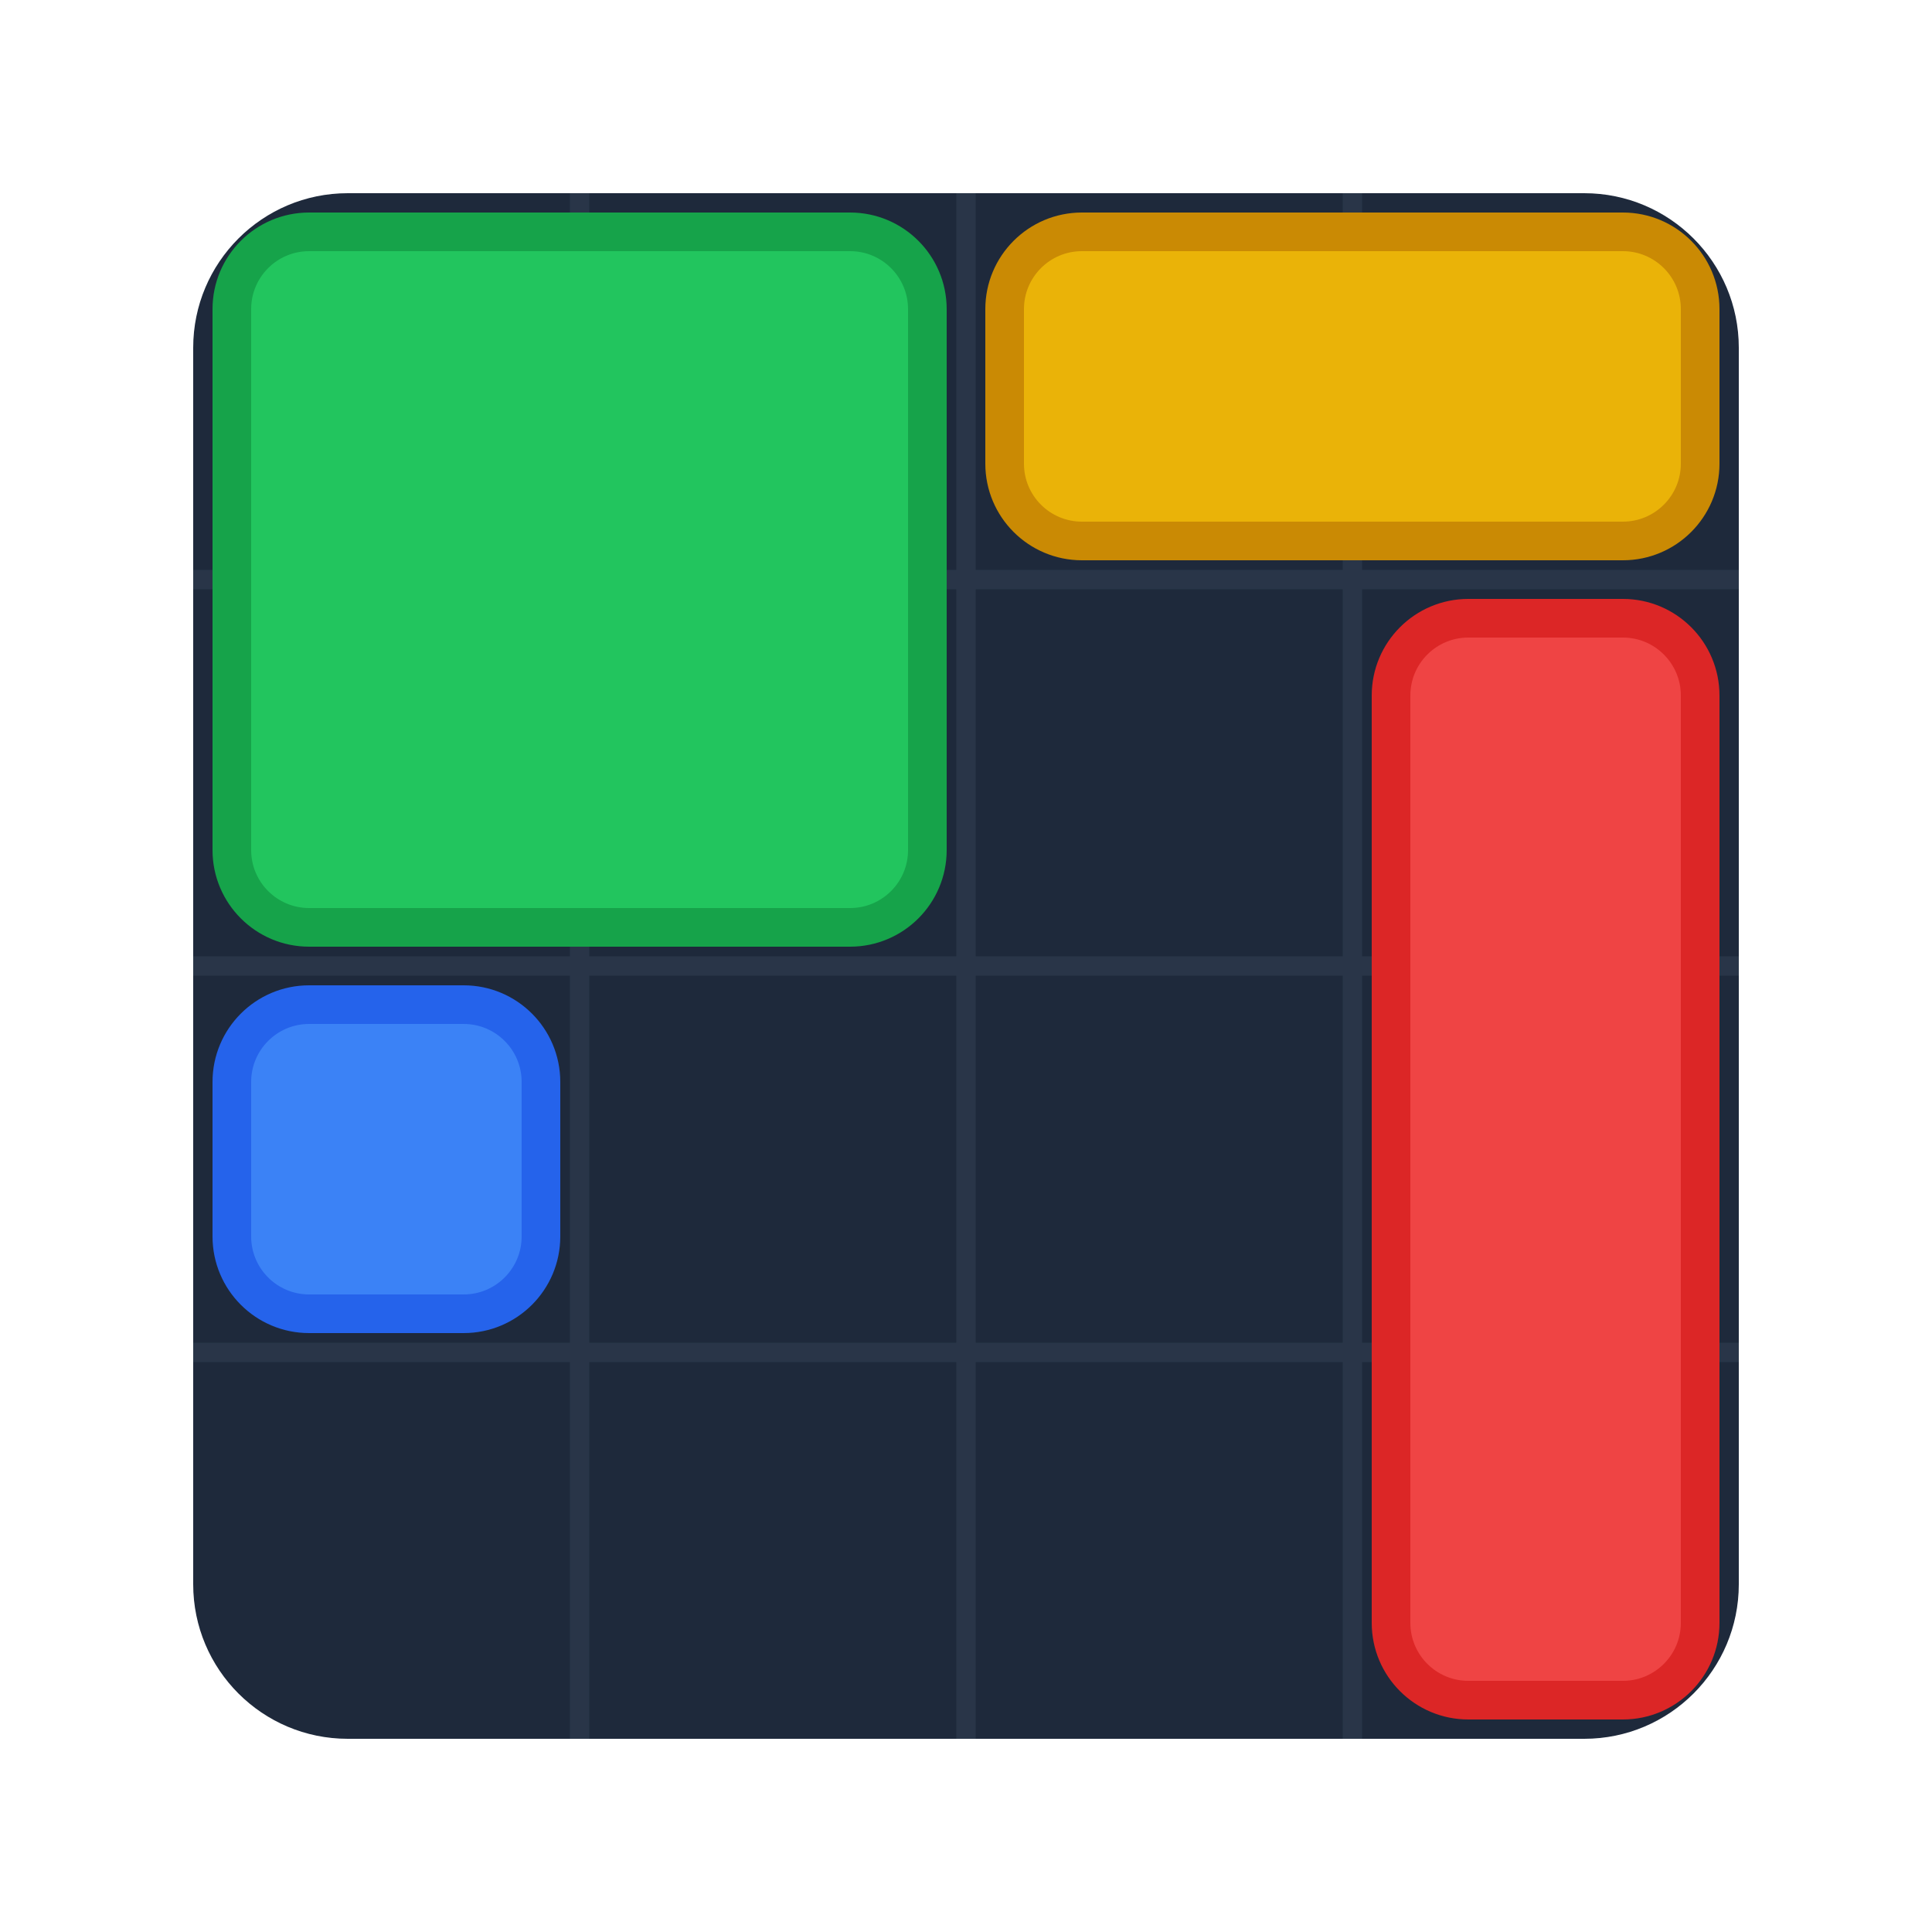
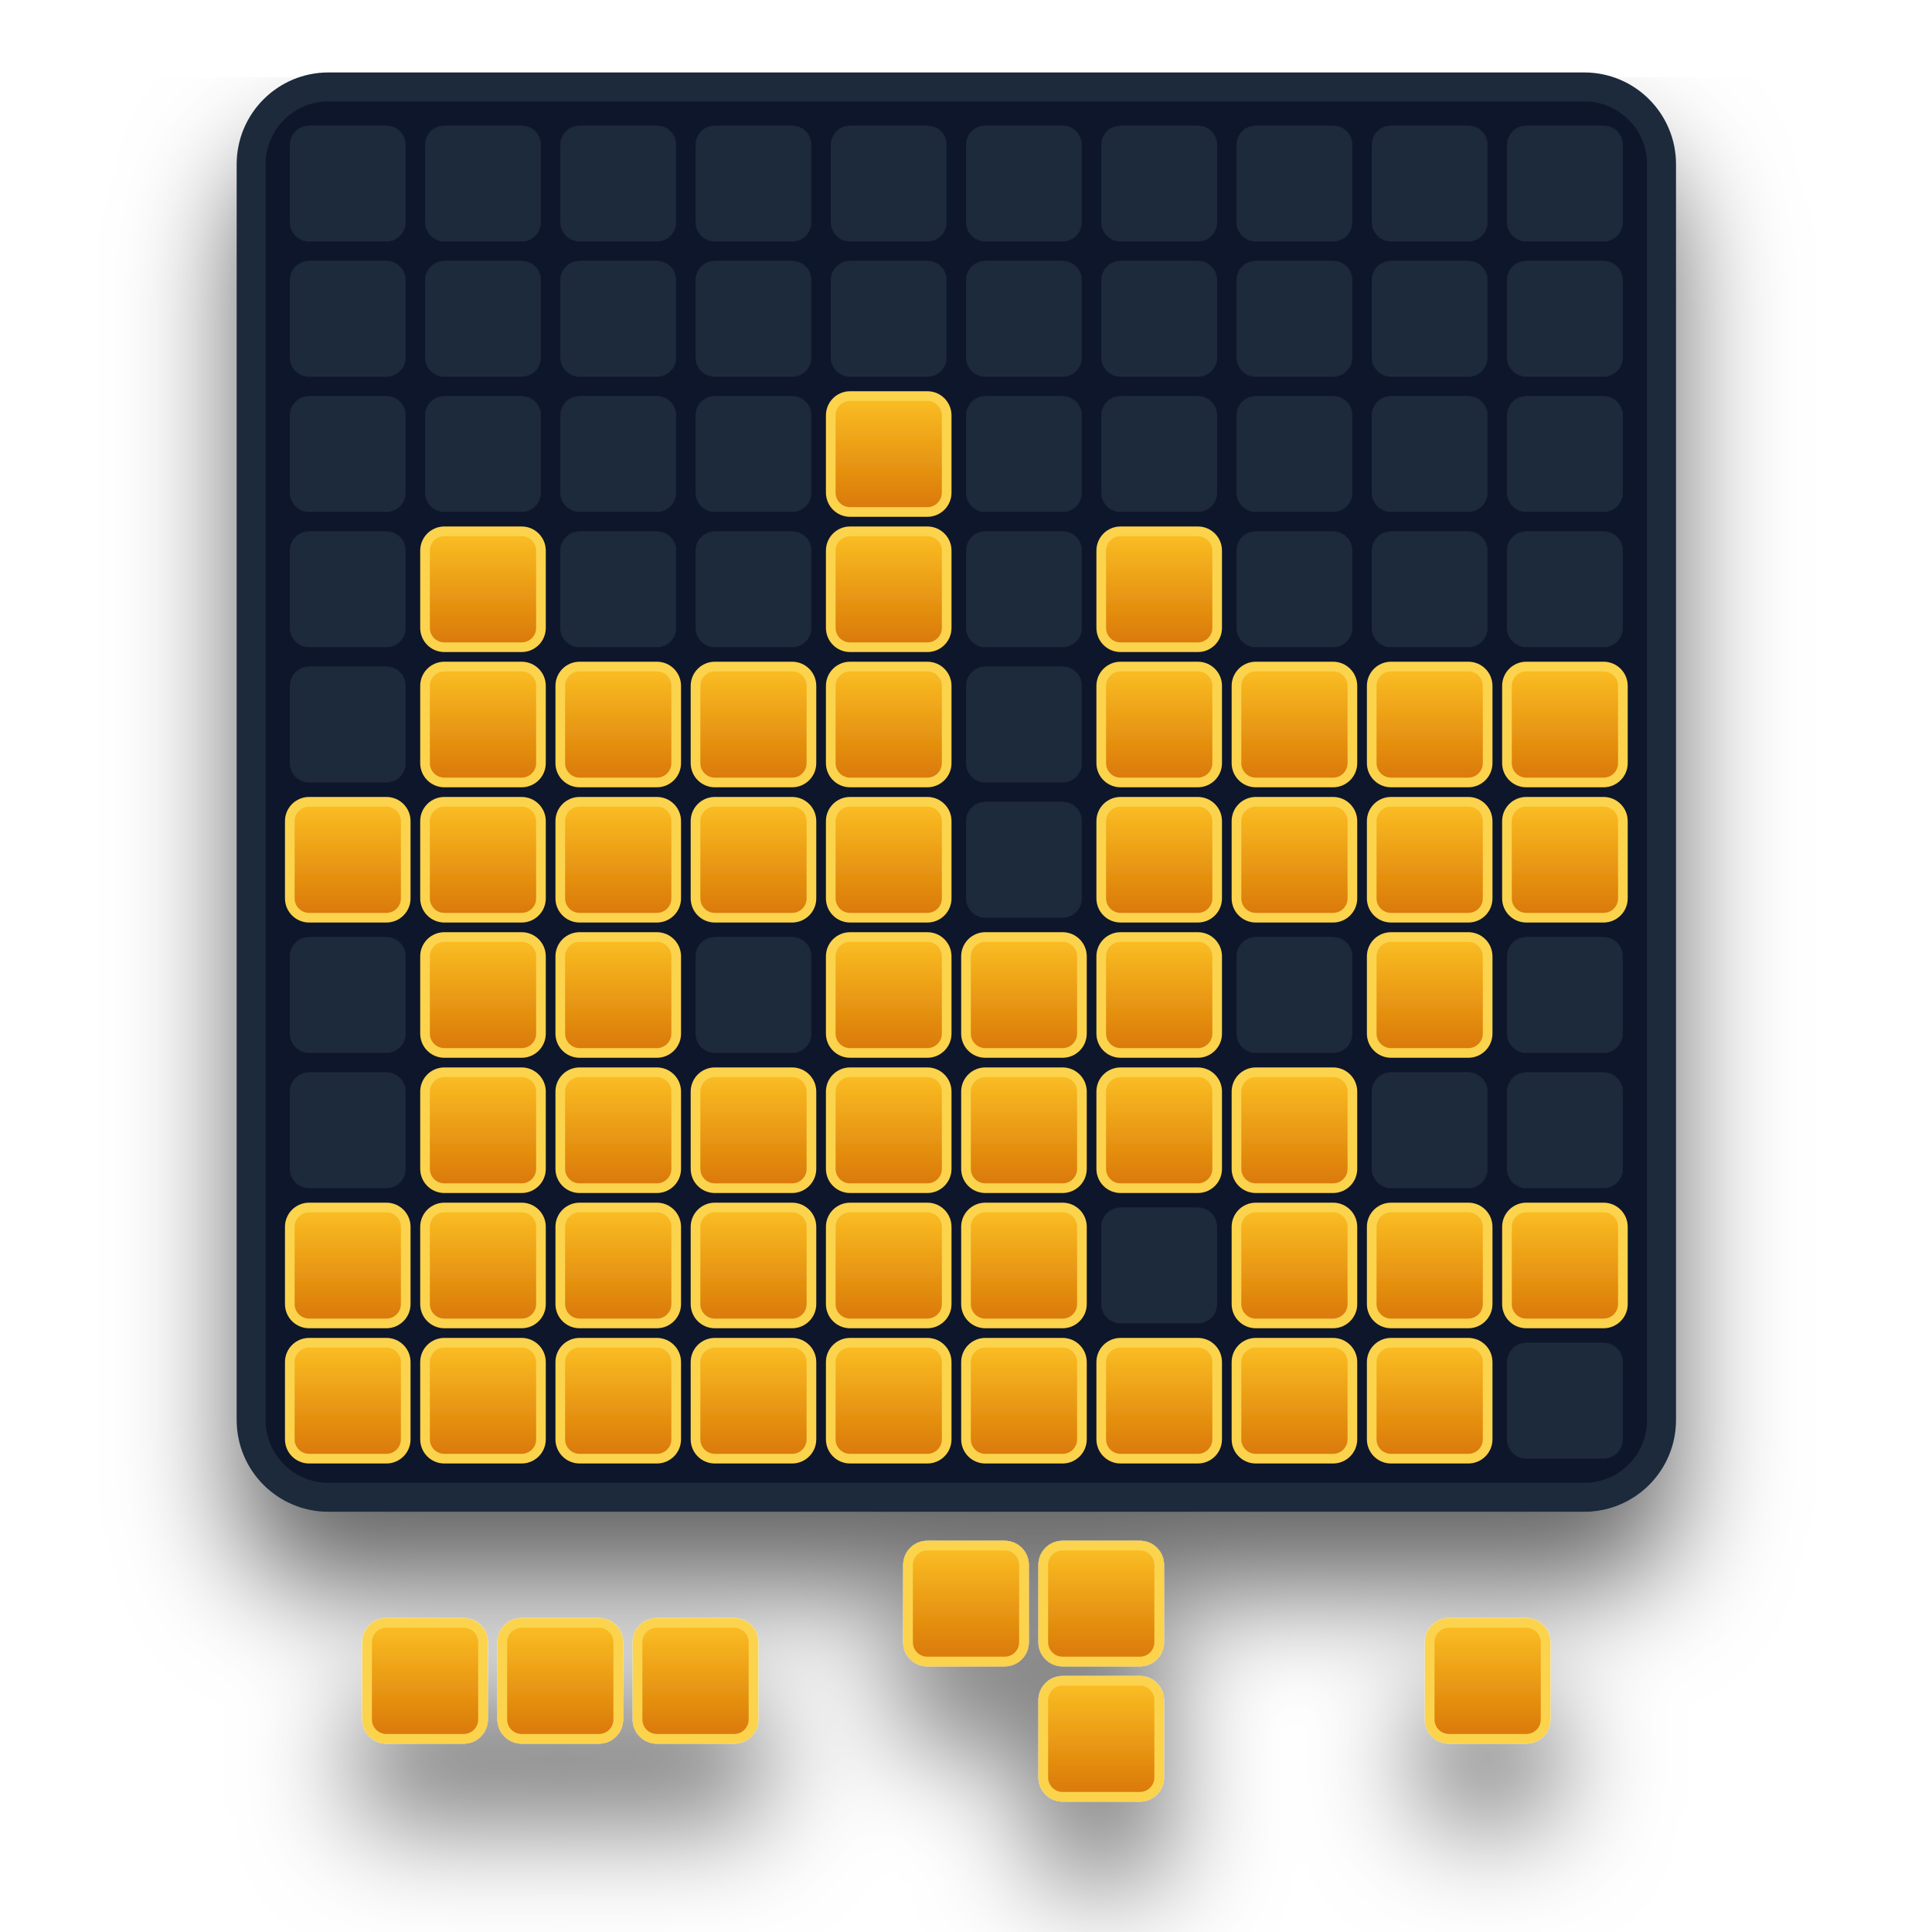
<svg xmlns="http://www.w3.org/2000/svg" width="110" height="110" viewBox="0 0 100 100">
-   <rect x="10" y="10" width="80" height="80" rx="8" fill="#1e293b" />
-   <g stroke="#334155" stroke-width="1" opacity="0.5">
-     <line x1="10" y1="30" x2="90" y2="30" />
-     <line x1="10" y1="50" x2="90" y2="50" />
-     <line x1="10" y1="70" x2="90" y2="70" />
-     <line x1="30" y1="10" x2="30" y2="90" />
-     <line x1="50" y1="10" x2="50" y2="90" />
-     <line x1="70" y1="10" x2="70" y2="90" />
+   <defs>
+     <pattern id="grid" width="7" height="7" patternUnits="userSpaceOnUse" patternTransform="translate(15, 6.5)">
+       <rect width="6" height="6" rx="1" fill="#1e293b" />
+     </pattern>
+     <linearGradient id="b-orange" x1="0%" y1="0%" x2="0%" y2="100%">
+       <stop offset="0%" stop-color="#fbbf24" />
+       <stop offset="100%" stop-color="#d97706" />
+     </linearGradient>
+     <filter id="b-shadow" x="-20%" y="-20%" width="140%" height="140%">
+       <feDropShadow dx="0" dy="4" stdDeviation="3" flood-color="#000" flood-opacity="0.6" />
+     </filter>
+   </defs>
+   <g filter="url(#b-shadow)">
+     <rect x="13" y="4.5" width="73" height="73" rx="4" fill="#0f172a" stroke="#1e293b" stroke-width="1.5" />
+     <rect x="15" y="6.5" width="69" height="69" fill="url(#grid)" />
+     <g fill="url(#b-orange)" stroke="#fcd34d" stroke-width="0.5">
+       <rect x="15" y="69.5" width="6" height="6" rx="1" />
+       <rect x="22" y="69.5" width="6" height="6" rx="1" />
+       <rect x="29" y="69.5" width="6" height="6" rx="1" />
+       <rect x="36" y="69.5" width="6" height="6" rx="1" />
+       <rect x="43" y="69.5" width="6" height="6" rx="1" />
+       <rect x="50" y="69.5" width="6" height="6" rx="1" />
+       <rect x="57" y="69.5" width="6" height="6" rx="1" />
+       <rect x="64" y="69.5" width="6" height="6" rx="1" />
+       <rect x="71" y="69.5" width="6" height="6" rx="1" />
+       <rect x="15" y="62.5" width="6" height="6" rx="1" />
+       <rect x="22" y="62.5" width="6" height="6" rx="1" />
+       <rect x="29" y="62.5" width="6" height="6" rx="1" />
+       <rect x="36" y="62.5" width="6" height="6" rx="1" />
+       <rect x="43" y="62.5" width="6" height="6" rx="1" />
+       <rect x="50" y="62.5" width="6" height="6" rx="1" />
+       <rect x="64" y="62.5" width="6" height="6" rx="1" />
+       <rect x="71" y="62.5" width="6" height="6" rx="1" />
+       <rect x="78" y="62.5" width="6" height="6" rx="1" />
+       <rect x="22" y="55.5" width="6" height="6" rx="1" />
+       <rect x="29" y="55.5" width="6" height="6" rx="1" />
+       <rect x="36" y="55.5" width="6" height="6" rx="1" />
+       <rect x="43" y="55.5" width="6" height="6" rx="1" />
+       <rect x="50" y="55.5" width="6" height="6" rx="1" />
+       <rect x="57" y="55.5" width="6" height="6" rx="1" />
+       <rect x="64" y="55.5" width="6" height="6" rx="1" />
+       <rect x="22" y="48.5" width="6" height="6" rx="1" />
+       <rect x="29" y="48.5" width="6" height="6" rx="1" />
+       <rect x="43" y="48.5" width="6" height="6" rx="1" />
+       <rect x="50" y="48.5" width="6" height="6" rx="1" />
+       <rect x="57" y="48.5" width="6" height="6" rx="1" />
+       <rect x="71" y="48.5" width="6" height="6" rx="1" />
+       <rect x="15" y="41.5" width="6" height="6" rx="1" />
+       <rect x="22" y="41.5" width="6" height="6" rx="1" />
+       <rect x="29" y="41.5" width="6" height="6" rx="1" />
+       <rect x="36" y="41.5" width="6" height="6" rx="1" />
+       <rect x="43" y="41.5" width="6" height="6" rx="1" />
+       <rect x="57" y="41.5" width="6" height="6" rx="1" />
+       <rect x="64" y="41.5" width="6" height="6" rx="1" />
+       <rect x="71" y="41.5" width="6" height="6" rx="1" />
+       <rect x="78" y="41.5" width="6" height="6" rx="1" />
+       <rect x="22" y="34.5" width="6" height="6" rx="1" />
+       <rect x="29" y="34.5" width="6" height="6" rx="1" />
+       <rect x="36" y="34.5" width="6" height="6" rx="1" />
+       <rect x="43" y="34.5" width="6" height="6" rx="1" />
+       <rect x="57" y="34.5" width="6" height="6" rx="1" />
+       <rect x="64" y="34.5" width="6" height="6" rx="1" />
+       <rect x="71" y="34.5" width="6" height="6" rx="1" />
+       <rect x="78" y="34.5" width="6" height="6" rx="1" />
+       <rect x="22" y="27.5" width="6" height="6" rx="1" />
+       <rect x="43" y="27.5" width="6" height="6" rx="1" />
+       <rect x="57" y="27.5" width="6" height="6" rx="1" />
+       <rect x="43" y="20.5" width="6" height="6" rx="1" />
+     </g>
+     <g fill="url(#b-orange)" stroke="#fcd34d" stroke-width="0.5">
+       <rect x="19" y="84" width="6" height="6" rx="1" />
+       <rect x="26" y="84" width="6" height="6" rx="1" />
+       <rect x="33" y="84" width="6" height="6" rx="1" />
+       <rect x="47" y="80" width="6" height="6" rx="1" />
+       <rect x="54" y="80" width="6" height="6" rx="1" />
+       <rect x="54" y="87" width="6" height="6" rx="1" />
+       <rect x="74" y="84" width="6" height="6" rx="1" />
+     </g>
  </g>
-   <rect x="12" y="12" width="36" height="36" rx="4" fill="#22c55e" stroke="#16a34a" stroke-width="2" />
-   <rect x="52" y="12" width="36" height="16" rx="4" fill="#eab308" stroke="#ca8a04" stroke-width="2" />
-   <rect x="72" y="32" width="16" height="56" rx="4" fill="#ef4444" stroke="#dc2626" stroke-width="2" />
-   <rect x="12" y="52" width="16" height="16" rx="4" fill="#3b82f6" stroke="#2563eb" stroke-width="2" />
</svg>
